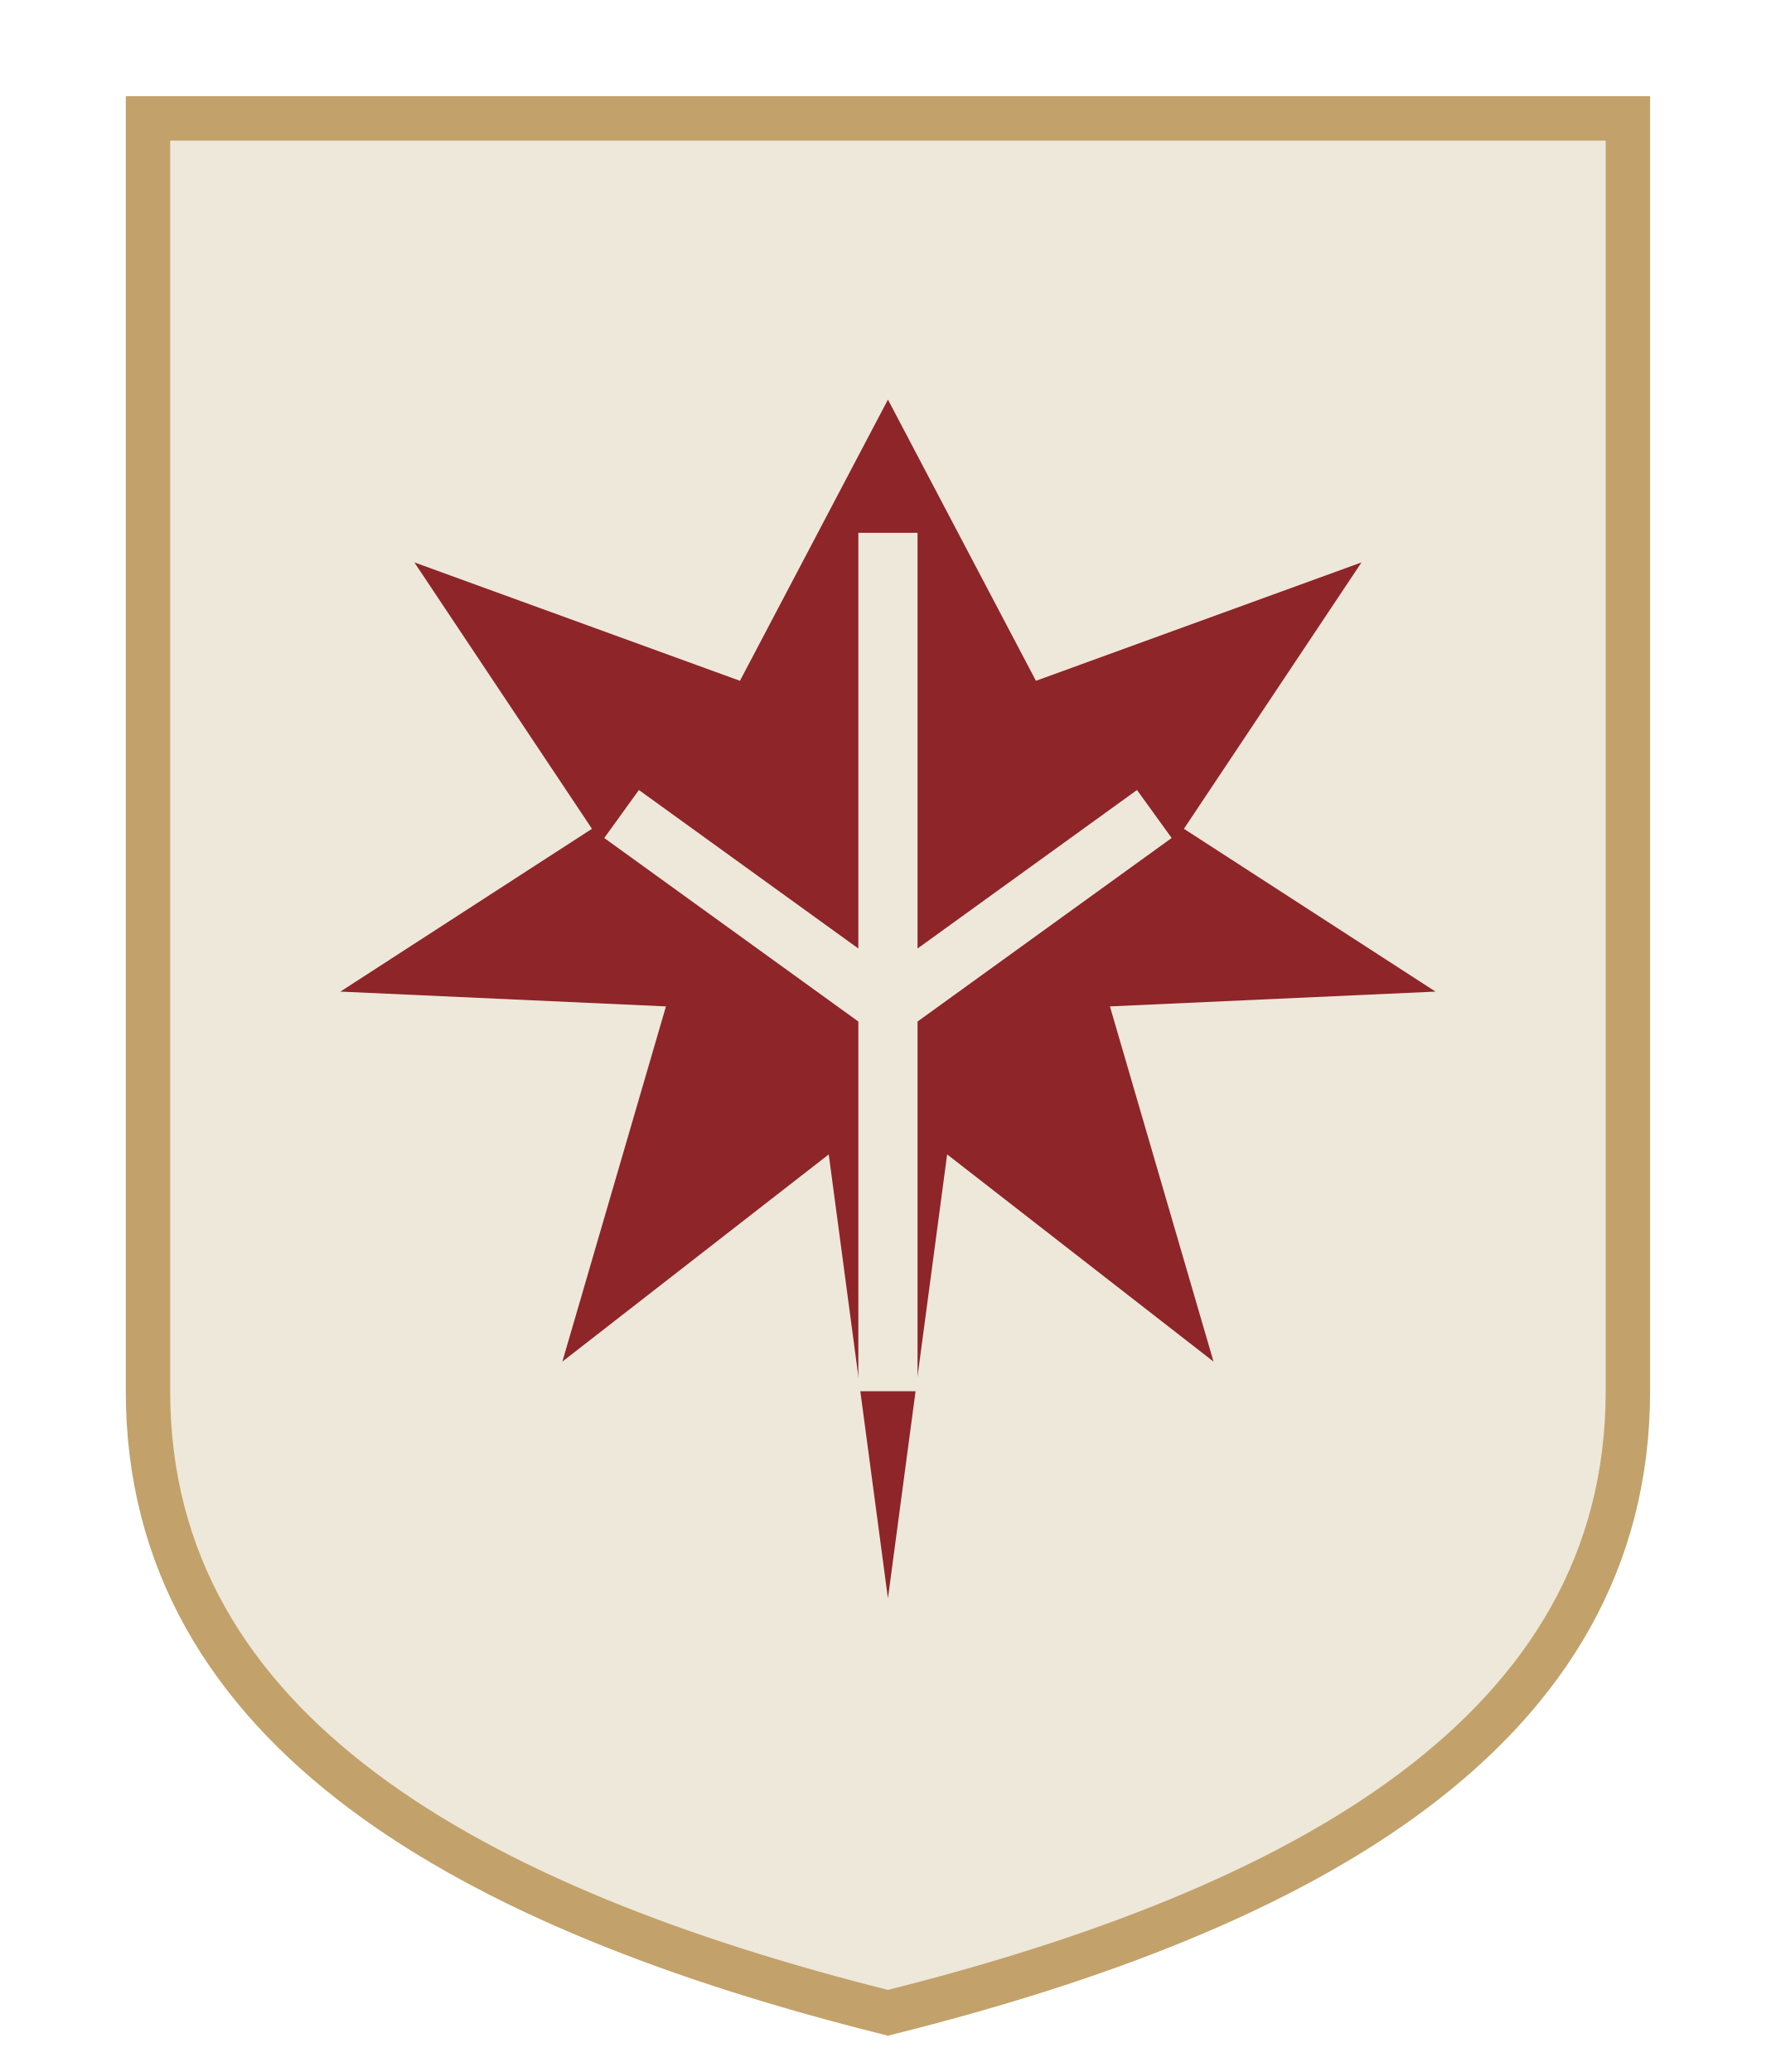
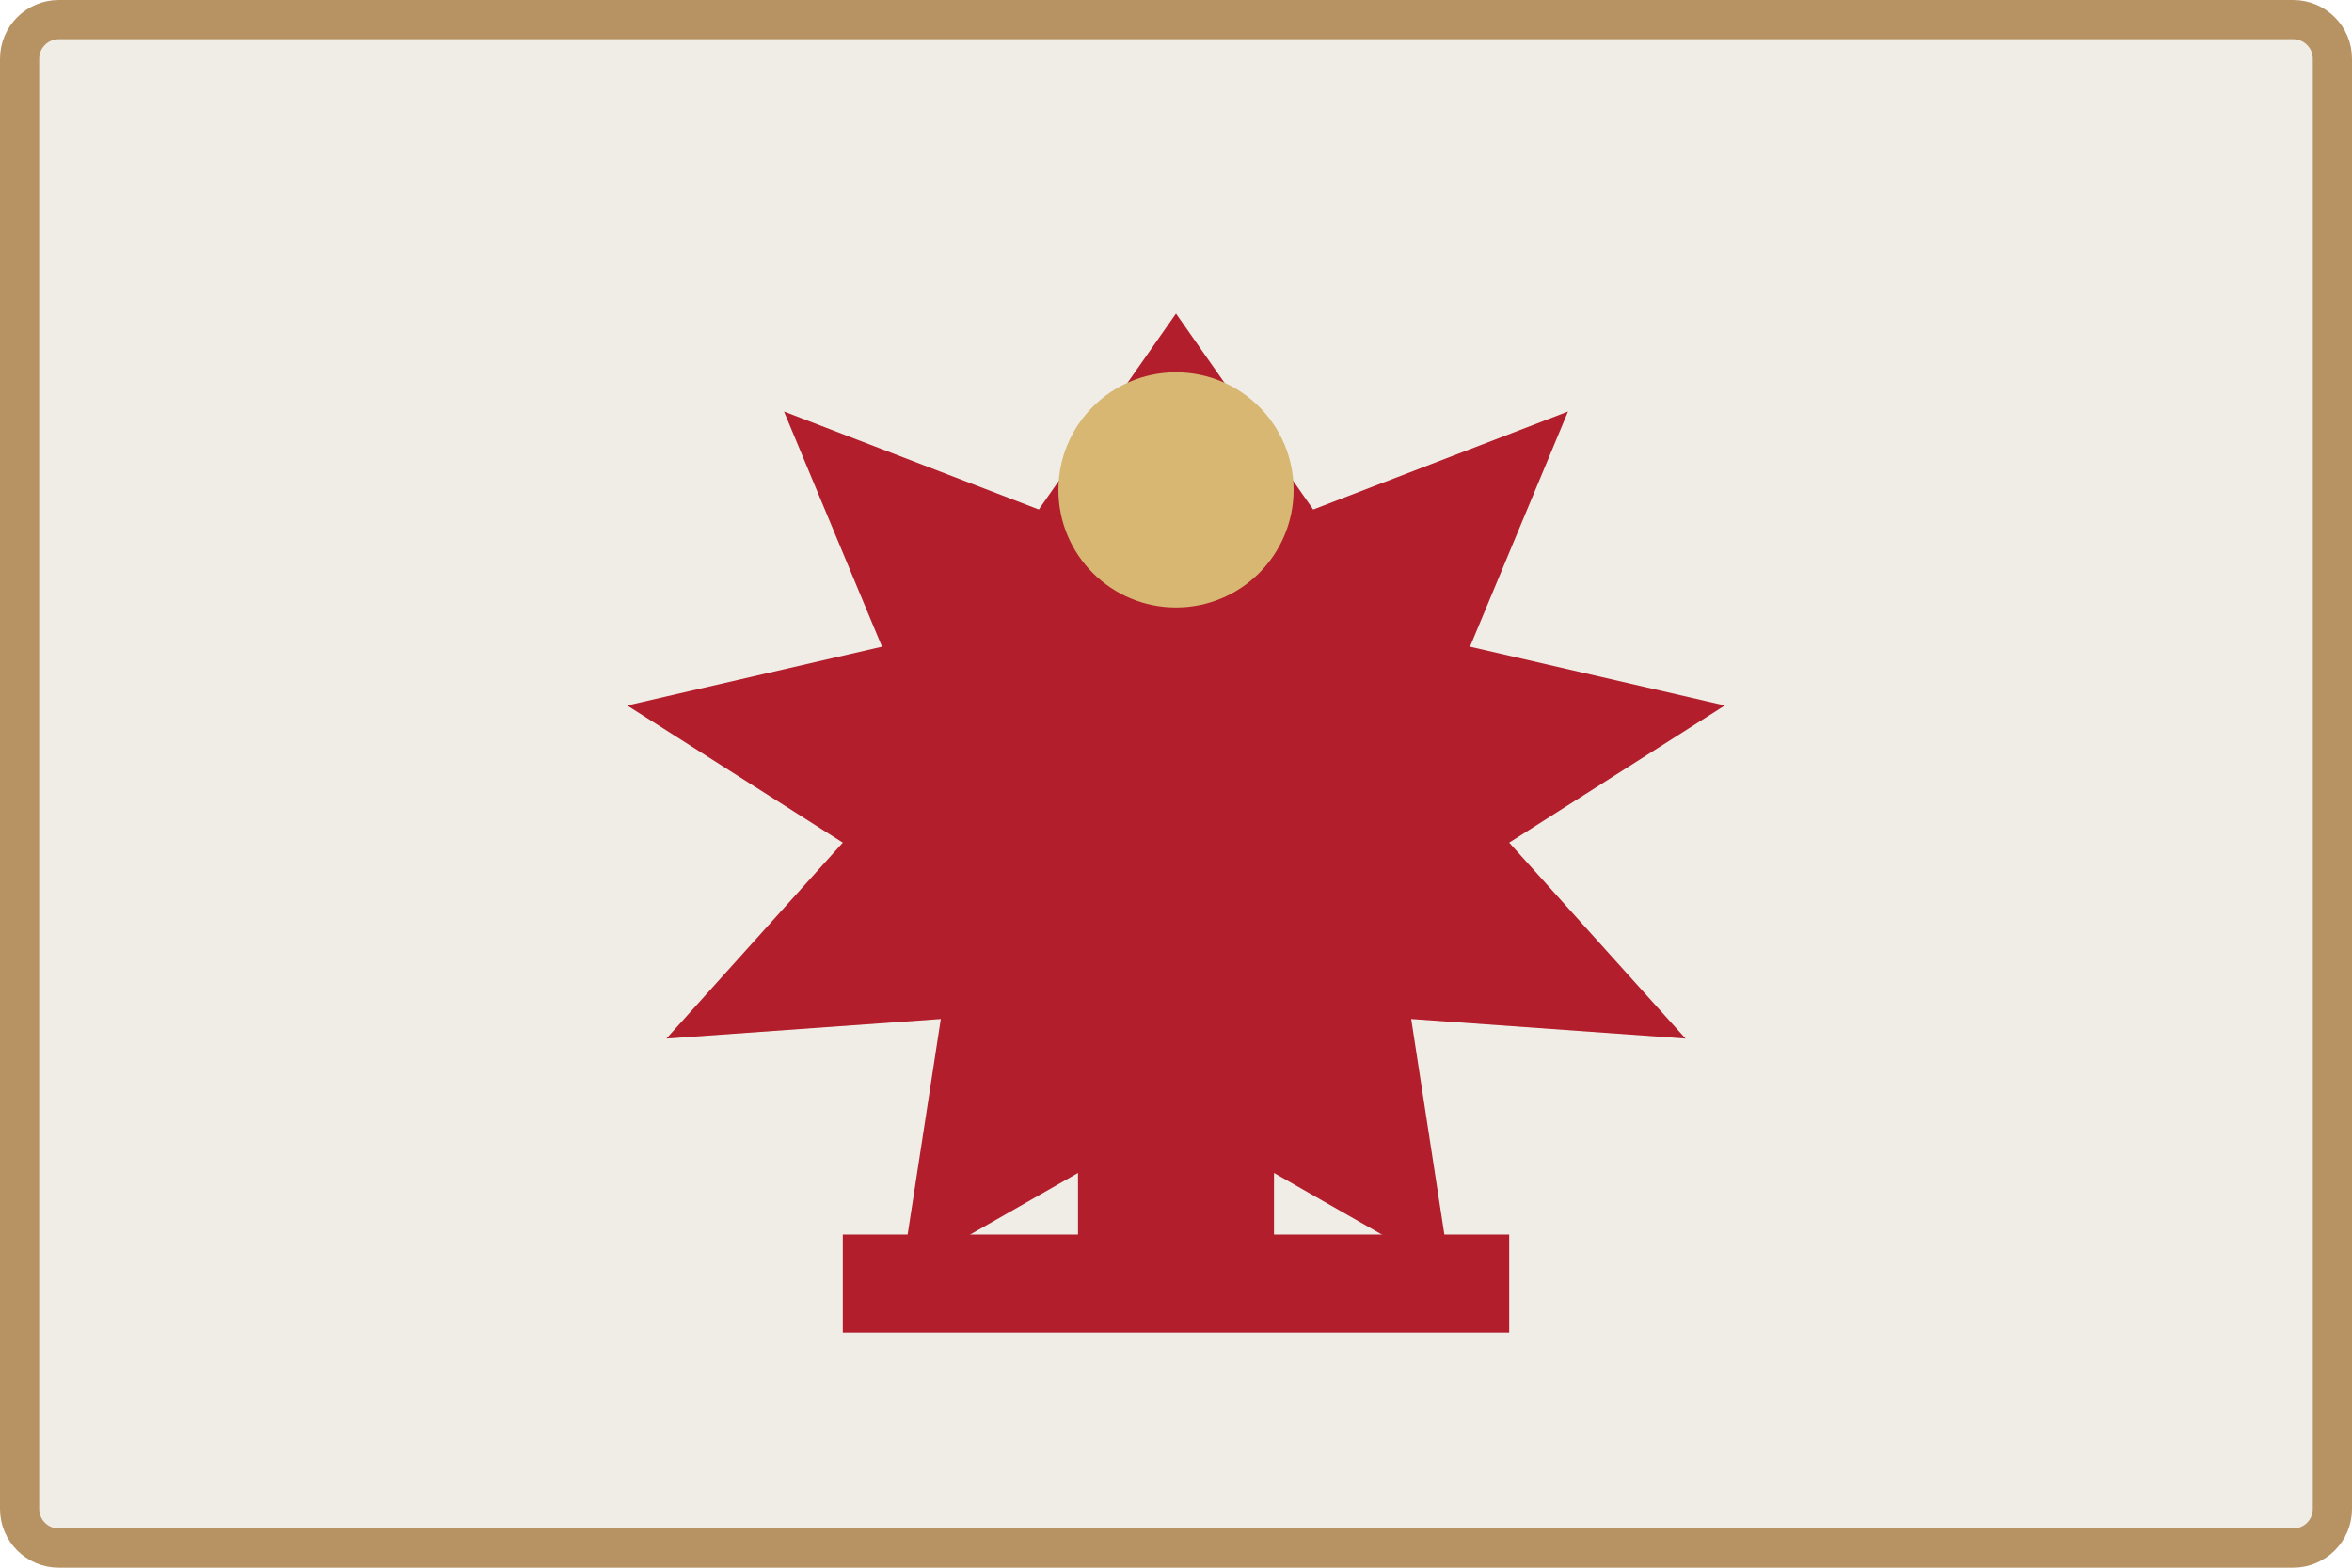
- <svg xmlns="http://www.w3.org/2000/svg" viewBox="0 0 120 140">
-   <path d="M10 8h100v86c0 23-22 35-50 42-28-7-50-19-50-42Z" fill="#eee8da" stroke="#c2a26a" stroke-width="3" />
-   <g fill="#8e2528">
-     <path d="M60 27 70 46l22-8-12 18 17 11-22 1 7 24-18-14-4 30-4-30-18 14 7-24-22-1 17-11-12-18 22 8Z" />
-     <circle cx="60" cy="55" r="9" />
+ <svg xmlns="http://www.w3.org/2000/svg" viewBox="0 0 120 80">
+   <rect x="1" y="1" width="118" height="78" rx="2" fill="#f0ede7" stroke="#b79364" stroke-width="2" />
+   <g fill="#b21e2b">
+     <path d="M60 16l7 10 13-5-5 12 13 3-11 7 9 10-14-1 2 13-14-8-14 8 2-13-14 1 9-10-11-7 13-3-5-12 13 5z" />
+     <path d="M55 42h10v24H55z" />
+     <path d="M43 63h34v5H43z" />
  </g>
-   <path d="M60 36v58M42 55l18 13 18-13" stroke="#eee8da" stroke-width="4" fill="none" />
+   <circle cx="60" cy="25" r="6" fill="#d7b772" />
</svg>
